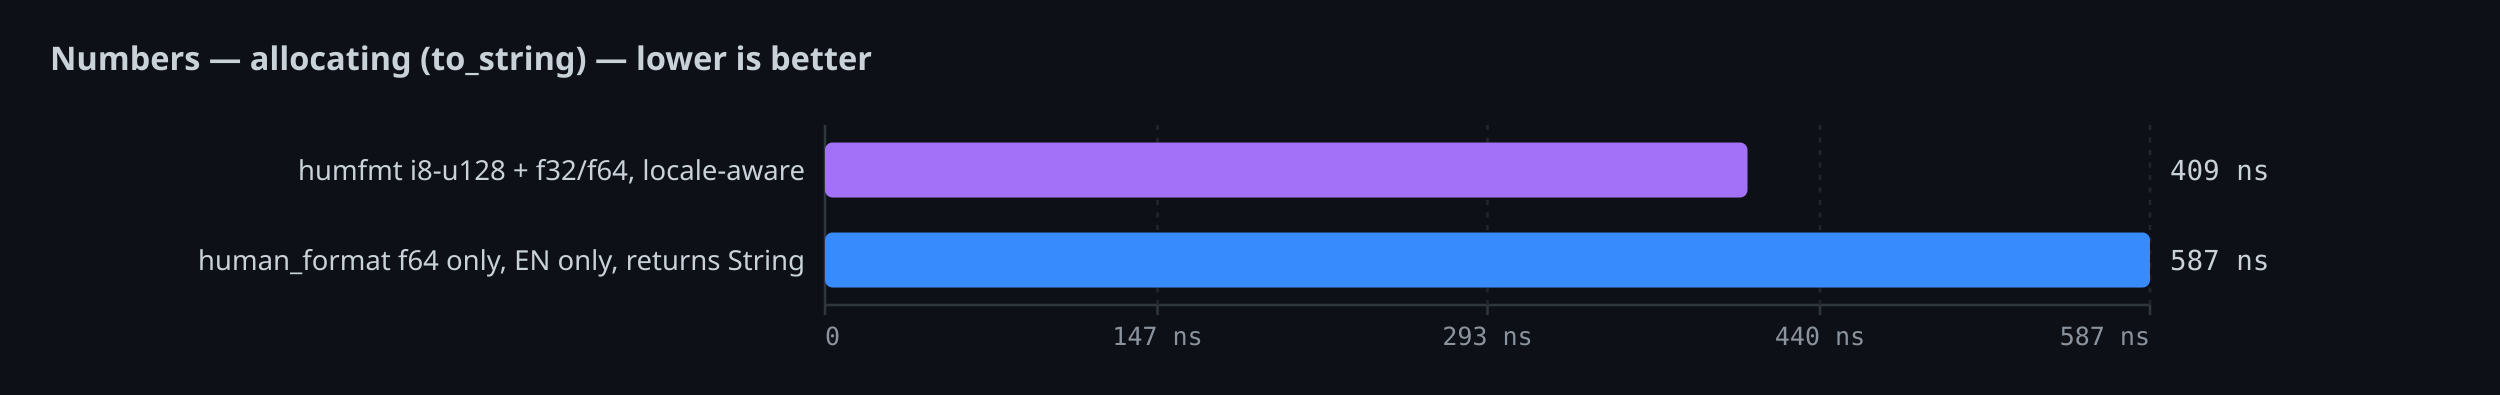
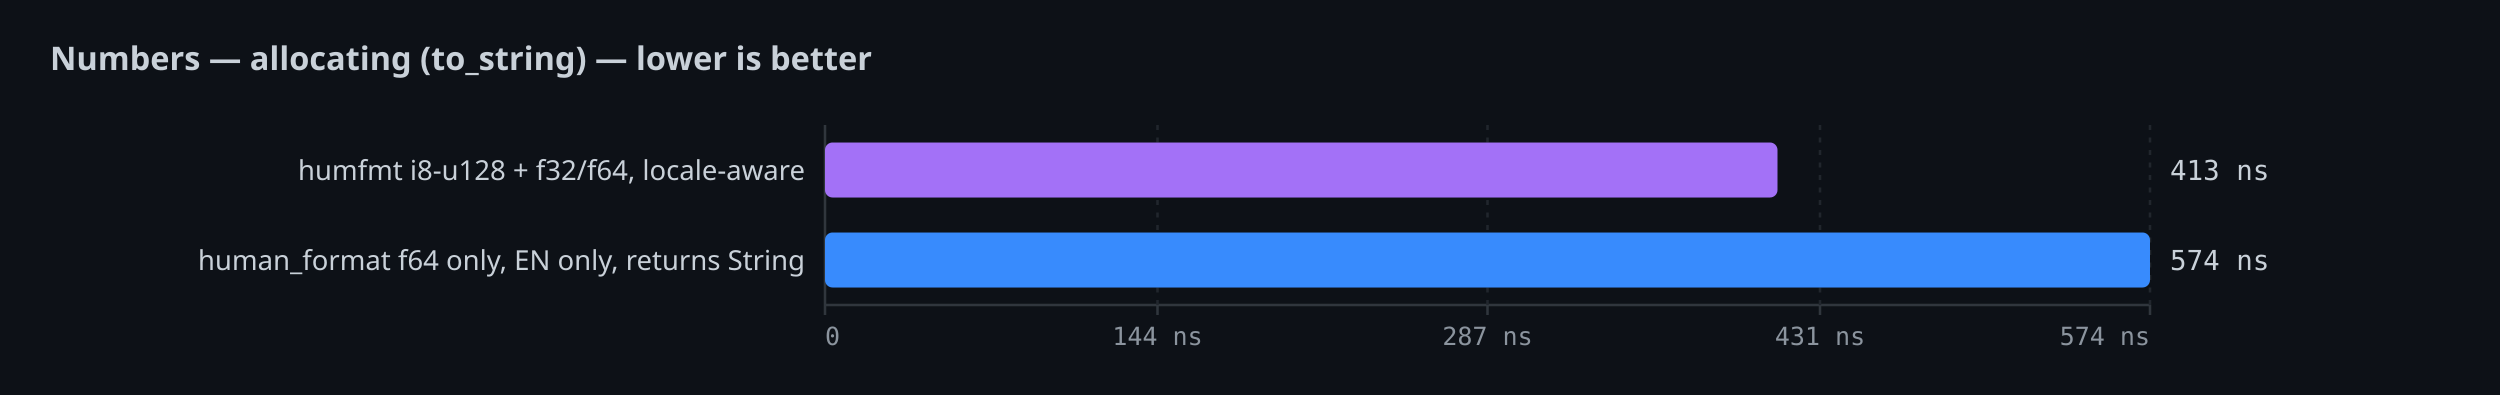
<svg xmlns="http://www.w3.org/2000/svg" width="1000" height="158" viewBox="0 0 1000 158">
  <rect width="100%" height="100%" fill="#0d1117" />
  <text x="20" y="28" fill="#c9d1d9" font-family="ui-sans-serif,system-ui,sans-serif" font-size="13" font-weight="600">Numbers — allocating (to_string) — lower is better</text>
  <line x1="330" y1="50" x2="330" y2="122" stroke="#30363d" stroke-width="1" />
  <line x1="330" y1="122" x2="860" y2="122" stroke="#30363d" stroke-width="1" />
  <line x1="330" y1="122" x2="330" y2="126" stroke="#30363d" stroke-width="1" />
  <text x="330" y="138" fill="#8b949e" font-family="ui-monospace,monospace" font-size="10" text-anchor="start">0</text>
  <line x1="463" y1="50" x2="463" y2="122" stroke="#21262d" stroke-width="1" stroke-dasharray="2 3" />
  <line x1="463" y1="122" x2="463" y2="126" stroke="#30363d" stroke-width="1" />
-   <text x="463" y="138" fill="#8b949e" font-family="ui-monospace,monospace" font-size="10" text-anchor="middle">147 ns</text>
+   <text x="463" y="138" fill="#8b949e" font-family="ui-monospace,monospace" font-size="10" text-anchor="middle">144 ns</text>
  <line x1="595" y1="50" x2="595" y2="122" stroke="#21262d" stroke-width="1" stroke-dasharray="2 3" />
  <line x1="595" y1="122" x2="595" y2="126" stroke="#30363d" stroke-width="1" />
-   <text x="595" y="138" fill="#8b949e" font-family="ui-monospace,monospace" font-size="10" text-anchor="middle">293 ns</text>
+   <text x="595" y="138" fill="#8b949e" font-family="ui-monospace,monospace" font-size="10" text-anchor="middle">287 ns</text>
  <line x1="728" y1="50" x2="728" y2="122" stroke="#21262d" stroke-width="1" stroke-dasharray="2 3" />
  <line x1="728" y1="122" x2="728" y2="126" stroke="#30363d" stroke-width="1" />
-   <text x="728" y="138" fill="#8b949e" font-family="ui-monospace,monospace" font-size="10" text-anchor="middle">440 ns</text>
+   <text x="728" y="138" fill="#8b949e" font-family="ui-monospace,monospace" font-size="10" text-anchor="middle">431 ns</text>
  <line x1="860" y1="50" x2="860" y2="122" stroke="#21262d" stroke-width="1" stroke-dasharray="2 3" />
  <line x1="860" y1="122" x2="860" y2="126" stroke="#30363d" stroke-width="1" />
-   <text x="860" y="138" fill="#8b949e" font-family="ui-monospace,monospace" font-size="10" text-anchor="end">587 ns</text>
-   <rect x="330" y="57" width="369" height="22" fill="#a371f7" rx="3" />
+   <text x="860" y="138" fill="#8b949e" font-family="ui-monospace,monospace" font-size="10" text-anchor="end">574 ns</text>
+   <rect x="330" y="57" width="381" height="22" fill="#a371f7" rx="3" />
  <text x="322" y="72" fill="#c9d1d9" font-family="ui-sans-serif,system-ui,sans-serif" font-size="11" text-anchor="end">humfmt  i8-u128 + f32/f64, locale-aware</text>
-   <text x="868" y="72" fill="#c9d1d9" font-family="ui-monospace,monospace" font-size="11">409 ns</text>
+   <text x="868" y="72" fill="#c9d1d9" font-family="ui-monospace,monospace" font-size="11">413 ns</text>
  <rect x="330" y="93" width="530" height="22" fill="#388bfd" rx="3" />
  <text x="322" y="108" fill="#c9d1d9" font-family="ui-sans-serif,system-ui,sans-serif" font-size="11" text-anchor="end">human_format  f64 only, EN only, returns String</text>
-   <text x="868" y="108" fill="#c9d1d9" font-family="ui-monospace,monospace" font-size="11">587 ns</text>
+   <text x="868" y="108" fill="#c9d1d9" font-family="ui-monospace,monospace" font-size="11">574 ns</text>
</svg>
